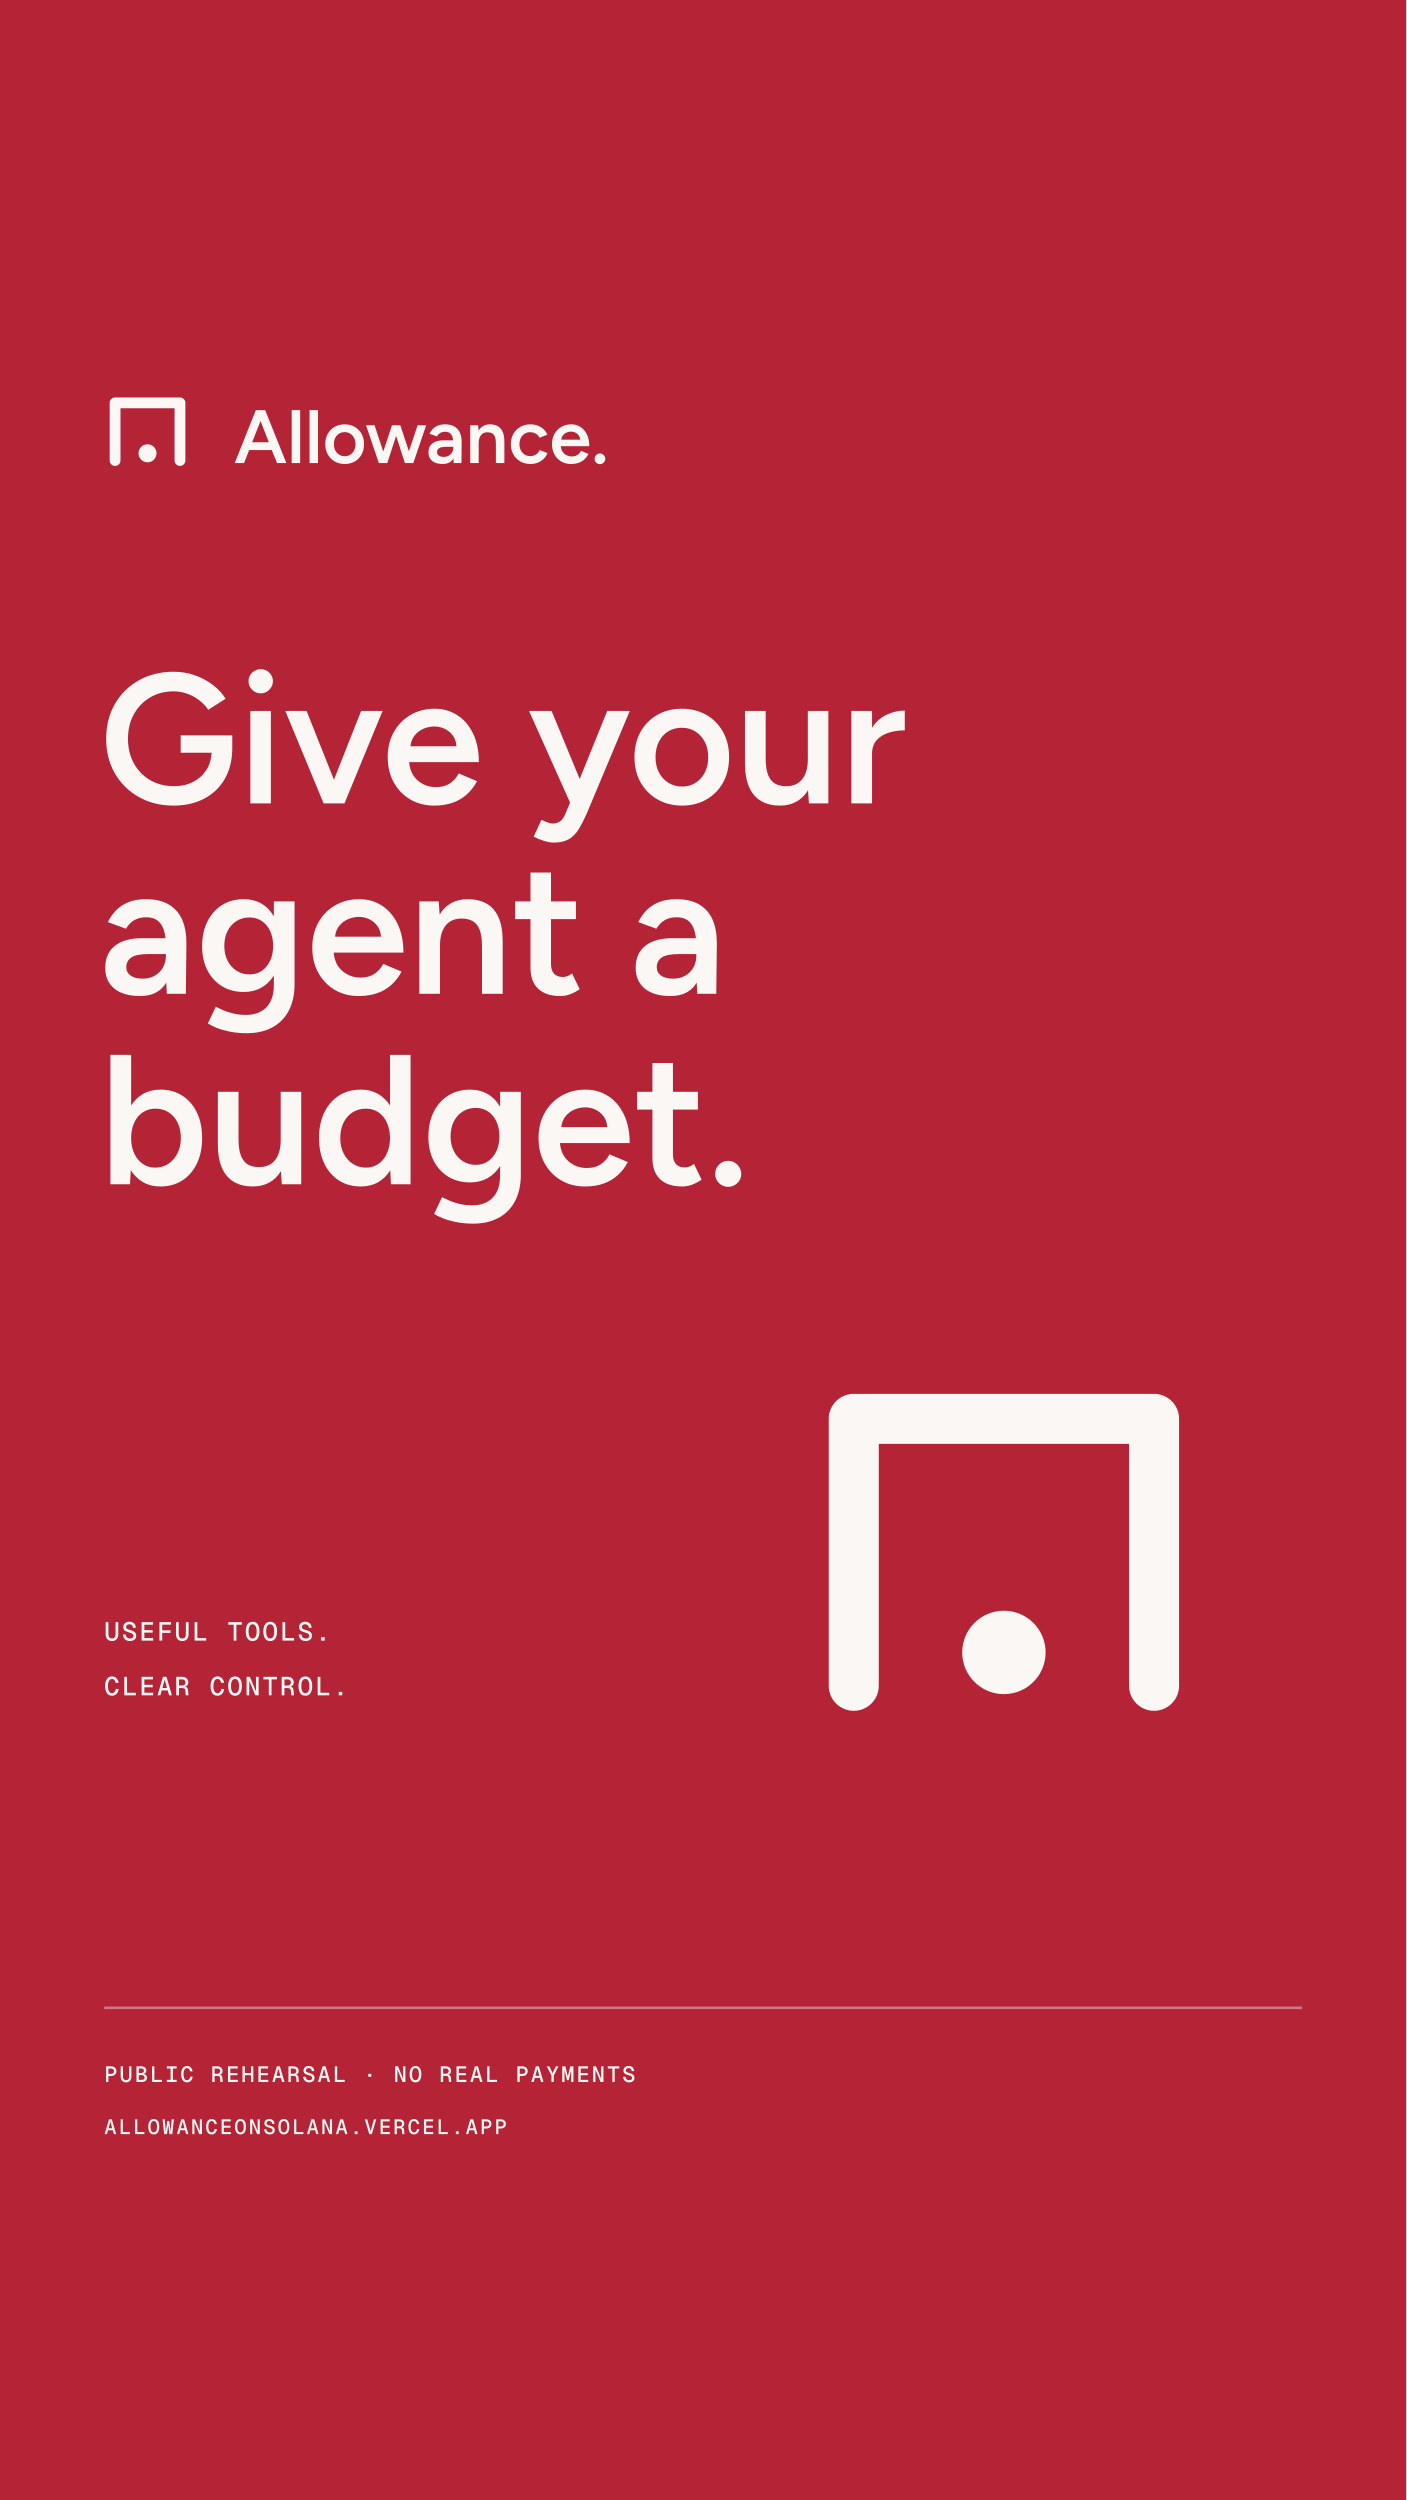
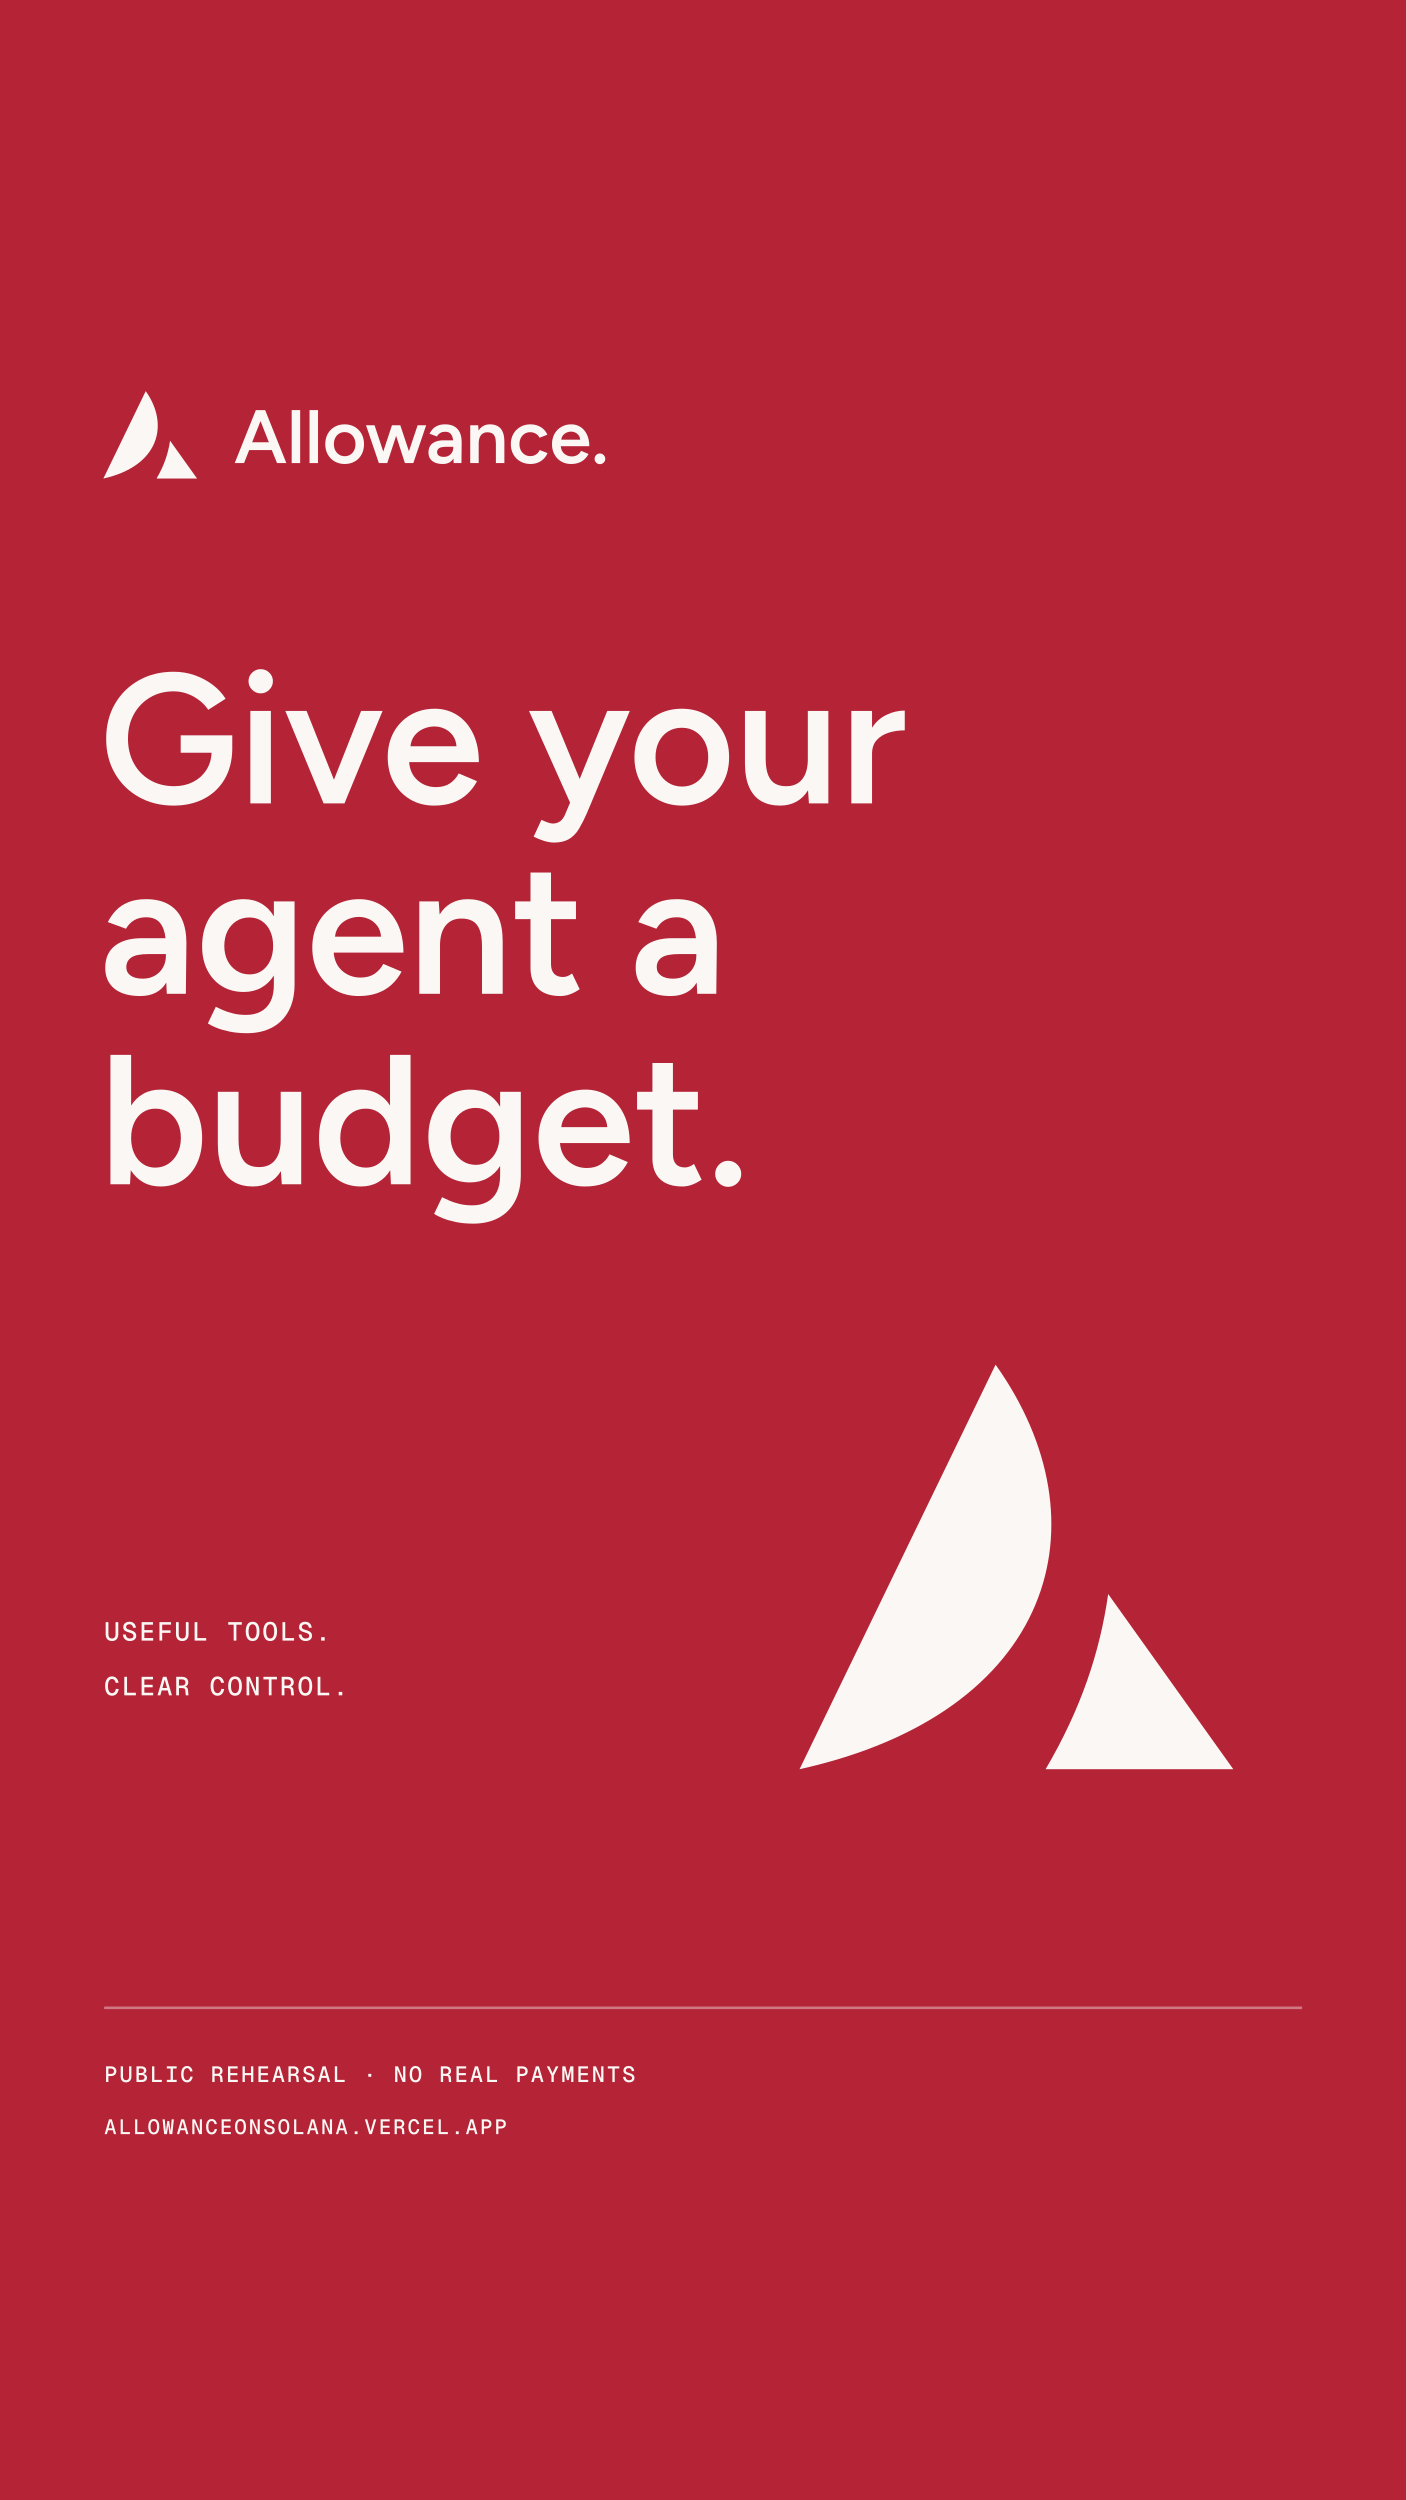
<svg xmlns="http://www.w3.org/2000/svg" width="1080" height="1920" viewBox="0 0 1080 1920" role="img">
  <rect width="1080" height="1920" fill="#B42336" />
  <g transform="translate(69 290) scale(0.3955078)">
-     <g opacity="1" transform="translate(0 0) scale(7)">
-       <path d="M7 23V7H25V23" fill="none" stroke="#FAF7F4" stroke-width="3" stroke-linecap="round" stroke-linejoin="round" />
-       <circle cx="16" cy="21" r="2.5" fill="#FAF7F4" />
+     <g opacity="1" fill="#FAF7F4" transform="translate(0 0) scale(0.875)">
+       <path d="M30 224 124 30C178 106 152 197 30 224Z" />
+       <path d="M148 224c17-29 26-56 30-84l60 84Z" />
    </g>
    <g fill="#FAF7F4" aria-label="Allowance." transform="translate(280 166) scale(0.147 -0.147)">
      <path transform="translate(0 0)" d="M9 0L288 700L411 700L691 0L568 0L499 172L200 172L132 0ZM239 275L460 275L350 555Z" />
      <path transform="translate(699.4094 0)" d="M62 0L62 700L174 700L174 0Z" />
      <path transform="translate(935.2089 0)" d="M62 0L62 700L174 700L174 0Z" />
      <path transform="translate(1171.008 0)" d="M292 -12Q217 -12 158.5 21.5Q100 55 67 114Q34 173 34 250Q34 327 66.5 386Q99 445 157 478.5Q215 512 290 512Q365 512 423 478.5Q481 445 513.5 386Q546 327 546 250Q546 173 514 114Q482 55 424 21.5Q366 -12 292 -12ZM292 91Q333 91 365 111.5Q397 132 415 167.5Q433 203 433 250Q433 297 414.5 332.5Q396 368 364 388.5Q332 409 290 409Q248 409 216 389Q184 369 166 333Q148 297 148 250Q148 203 166.5 167.5Q185 132 217.5 111.5Q250 91 292 91Z" />
      <path transform="translate(1733.129 0)" d="M180 0L10 500L123 500L238 152L353 500L463 500L577 157L692 500L805 500L635 0L524 0L408 359L291 0Z" />
      <path transform="translate(2533.998 0)" d="M223 -12Q133 -12 83.5 28Q34 68 34 141Q34 219 86.5 260Q139 301 233 301L360 301Q354 356 329 385Q304 414 255 414Q219 414 192 399Q165 384 146 352L48 388Q64 421 90.5 449.5Q117 478 157.5 495Q198 512 255 512Q328 512 377 483.5Q426 455 449.5 402Q473 349 473 274L470 0L367 0L364 61Q344 26 308.5 7Q273 -12 223 -12ZM237 82Q274 82 302.5 98.5Q331 115 346.5 143Q362 171 362 205L362 215L269 215Q202 215 175 196.5Q148 178 148 144Q148 115 171.5 98.5Q195 82 237 82Z" />
      <path transform="translate(3057.932 0)" d="M62 0L62 500L167 500L172 429Q196 469 234.5 490.5Q273 512 323 512Q383 512 425.5 488Q468 464 490.5 413.5Q513 363 513 282L513 0L401 0L401 256Q401 316 387.5 348.5Q374 381 349.5 394Q325 407 292 407Q236 408 205 370Q174 332 174 261L174 0Z" />
      <path transform="translate(3622.252 0)" d="M296 -12Q219 -12 160 21.5Q101 55 67.5 114Q34 173 34 250Q34 327 67.5 386Q101 445 159.5 478.5Q218 512 294 512Q368 512 428 476.5Q488 441 517 375L413 335Q397 368 364 388Q331 408 289 408Q248 408 216 387.5Q184 367 166 331.5Q148 296 148 250Q148 204 166.5 168.5Q185 133 217.5 112.5Q250 92 291 92Q333 92 366 113.5Q399 135 415 172L519 132Q490 64 430.5 26Q371 -12 296 -12Z" />
      <path transform="translate(4165.981 0)" d="M285 -12Q212 -12 155.5 21.5Q99 55 66.5 114Q34 173 34 250Q34 327 67 386Q100 445 157.5 478.5Q215 512 289 512Q356 512 410 477.5Q464 443 495.5 378Q527 313 527 223L150 223Q155 160 196.5 124Q238 88 295 88Q341 88 371 108.5Q401 129 418 162L517 120Q496 80 463.5 50Q431 20 386.5 4Q342 -12 285 -12ZM157 309L406 309Q403 345 385 368.5Q367 392 341 404Q315 416 286 416Q258 416 229.5 404.5Q201 393 181 369Q161 345 157 309Z" />
      <path transform="translate(4716.865 0)" d="M116 -14Q87 -14 66.5 6.5Q46 27 46 56Q46 85 66.5 106Q87 127 116 127Q145 127 166 106Q187 85 187 56Q187 27 166 6.5Q145 -14 116 -14Z" />
    </g>
  </g>
  <g fill="#FAF7F4" aria-label="Give your" transform="translate(76 617) scale(0.142 -0.142)">
    <path transform="translate(0 0)" d="M404 -12Q298 -12 215.5 34.5Q133 81 86 162.5Q39 244 39 349Q39 456 86 537.5Q133 619 215.5 665.5Q298 712 404 712Q465 712 518.5 693Q572 674 615 641.5Q658 609 685 566L591 506Q572 535 542 558Q512 581 476.5 593.5Q441 606 404 606Q332 606 276.5 573Q221 540 189 482.5Q157 425 157 349Q157 275 188.5 217Q220 159 276.5 126Q333 93 407 93Q464 93 509 116Q554 139 580.5 180Q607 221 609 274L442 274L442 368L721 368L721 290Q719 197 678.5 129Q638 61 567 24.5Q496 -12 404 -12Z" />
    <path transform="translate(749.8003 0)" d="M69 0L69 500L180 500L180 0ZM125 595Q98 595 78.5 614.5Q59 634 59 661Q59 688 78.5 707Q98 726 125 726Q152 726 171.5 707Q191 688 191 661Q191 634 171.5 614.5Q152 595 125 595Z" />
    <path transform="translate(999.8998 0)" d="M215 0L8 500L123 500L271 128L418 500L534 500L328 0Z" />
    <path transform="translate(1527.719 0)" d="M285 -12Q212 -12 155.5 21.5Q99 55 66.5 114Q34 173 34 250Q34 327 67 386Q100 445 157.5 478.5Q215 512 289 512Q356 512 410 477.5Q464 443 495.5 378Q527 313 527 223L150 223Q155 160 196.5 124Q238 88 295 88Q341 88 371 108.5Q401 129 418 162L517 120Q496 80 463.5 50Q431 20 386.5 4Q342 -12 285 -12ZM157 309L406 309Q403 345 385 368.5Q367 392 341 404Q315 416 286 416Q258 416 229.5 404.5Q201 393 181 369Q161 345 157 309Z" />
    <path transform="translate(2320.003 0)" d="M141 -212Q117 -212 87.5 -203Q58 -194 31 -180L73 -89Q92 -98 108 -103.5Q124 -109 134 -109Q158 -109 174.5 -96.5Q191 -84 201 -60L228 4L6 500L128 500L280 132L429 500L551 500L319 -53Q298 -101 276.5 -137Q255 -173 223 -192.5Q191 -212 141 -212Z" />
    <path transform="translate(2862.152 0)" d="M292 -12Q217 -12 158.5 21.5Q100 55 67 114Q34 173 34 250Q34 327 66.5 386Q99 445 157 478.5Q215 512 290 512Q365 512 423 478.5Q481 445 513.5 386Q546 327 546 250Q546 173 514 114Q482 55 424 21.5Q366 -12 292 -12ZM292 91Q333 91 365 111.5Q397 132 415 167.5Q433 203 433 250Q433 297 414.5 332.5Q396 368 364 388.5Q332 409 290 409Q248 409 216 389Q184 369 166 333Q148 297 148 250Q148 203 166.5 167.5Q185 132 217.5 111.5Q250 91 292 91Z" />
    <path transform="translate(3442.872 0)" d="M241 -12Q182 -12 139.5 12Q97 36 74 87Q51 138 51 218L51 500L163 500L163 244Q163 185 177 152Q191 119 215.5 106Q240 93 272 93Q329 92 360 130Q391 168 391 239L391 500L502 500L502 0L397 0L392 71Q368 31 329.5 9.5Q291 -12 241 -12Z" />
    <path transform="translate(4007.192 0)" d="M62 0L62 500L174 500L174 409Q204 456 252 479Q300 502 351 502L351 395Q305 395 264.5 382.5Q224 370 199 342Q174 314 174 268L174 0Z" />
  </g>
  <g fill="#FAF7F4" aria-label="agent a" transform="translate(76 763.26) scale(0.142 -0.142)">
    <path transform="translate(0 0)" d="M223 -12Q133 -12 83.5 28Q34 68 34 141Q34 219 86.5 260Q139 301 233 301L360 301Q354 356 329 385Q304 414 255 414Q219 414 192 399Q165 384 146 352L48 388Q64 421 90.5 449.5Q117 478 157.5 495Q198 512 255 512Q328 512 377 483.5Q426 455 449.5 402Q473 349 473 274L470 0L367 0L364 61Q344 26 308.5 7Q273 -12 223 -12ZM237 82Q274 82 302.5 98.5Q331 115 346.5 143Q362 171 362 205L362 215L269 215Q202 215 175 196.5Q148 178 148 144Q148 115 171.5 98.5Q195 82 237 82Z" />
    <path transform="translate(523.9339 0)" d="M277 -213Q224 -213 181.5 -204Q139 -195 110 -183Q81 -171 65 -160L108 -70Q122 -77 145.5 -87.5Q169 -98 201 -106Q233 -114 273 -114Q316 -114 350 -96.5Q384 -79 403 -43Q422 -7 422 49L422 99Q396 57 354.5 33.5Q313 10 260 10Q192 10 141.5 41Q91 72 62.5 127.5Q34 183 34 256Q34 334 62.5 391Q91 448 141.5 480Q192 512 260 512Q313 512 354.5 488Q396 464 422 419L422 500L534 500L534 52Q534 -33 502 -92.5Q470 -152 412 -182.5Q354 -213 277 -213ZM291 105Q329 105 357.5 125Q386 145 402 179.5Q418 214 418 259Q418 305 402 339.5Q386 374 357 393.5Q328 413 290 413Q250 413 219.5 393.5Q189 374 171.5 339.5Q154 305 154 259Q154 214 171.5 179.5Q189 145 220 125Q251 105 291 105Z" />
    <path transform="translate(1119.694 0)" d="M285 -12Q212 -12 155.5 21.5Q99 55 66.5 114Q34 173 34 250Q34 327 67 386Q100 445 157.5 478.5Q215 512 289 512Q356 512 410 477.5Q464 443 495.5 378Q527 313 527 223L150 223Q155 160 196.5 124Q238 88 295 88Q341 88 371 108.5Q401 129 418 162L517 120Q496 80 463.5 50Q431 20 386.5 4Q342 -12 285 -12ZM157 309L406 309Q403 345 385 368.5Q367 392 341 404Q315 416 286 416Q258 416 229.5 404.5Q201 393 181 369Q161 345 157 309Z" />
    <path transform="translate(1670.577 0)" d="M62 0L62 500L167 500L172 429Q196 469 234.5 490.5Q273 512 323 512Q383 512 425.5 488Q468 464 490.5 413.5Q513 363 513 282L513 0L401 0L401 256Q401 316 387.5 348.5Q374 381 349.5 394Q325 407 292 407Q236 408 205 370Q174 332 174 261L174 0Z" />
    <path transform="translate(2234.897 0)" d="M261 -12Q182 -12 140.5 27.5Q99 67 99 141L99 404L16 404L16 500L99 500L99 656L210 656L210 500L345 500L345 404L210 404L210 162Q210 127 226.5 109Q243 91 275 91Q285 91 297 95Q309 99 324 110L365 25Q339 7 313 -2.5Q287 -12 261 -12Z" />
    <path transform="translate(2868.807 0)" d="M223 -12Q133 -12 83.5 28Q34 68 34 141Q34 219 86.5 260Q139 301 233 301L360 301Q354 356 329 385Q304 414 255 414Q219 414 192 399Q165 384 146 352L48 388Q64 421 90.5 449.5Q117 478 157.5 495Q198 512 255 512Q328 512 377 483.5Q426 455 449.5 402Q473 349 473 274L470 0L367 0L364 61Q344 26 308.5 7Q273 -12 223 -12ZM237 82Q274 82 302.5 98.5Q331 115 346.5 143Q362 171 362 205L362 215L269 215Q202 215 175 196.5Q148 178 148 144Q148 115 171.5 98.5Q195 82 237 82Z" />
  </g>
  <g fill="#FAF7F4" aria-label="budget." transform="translate(76 909.52) scale(0.142 -0.142)">
    <path transform="translate(0 0)" d="M332 -12Q279 -12 239 11Q199 34 172 76L168 0L62 0L62 700L174 700L174 426Q200 467 240 489.5Q280 512 332 512Q400 512 450.5 479.5Q501 447 529.5 388.5Q558 330 558 250Q558 171 529.5 112Q501 53 450.5 20.5Q400 -12 332 -12ZM304 90Q344 90 375 110.5Q406 131 424.5 167Q443 203 443 250Q443 297 425.5 333Q408 369 377 389Q346 409 305 409Q267 409 237 389Q207 369 190.5 333Q174 297 174 250Q174 203 190.5 167Q207 131 236.5 110.5Q266 90 304 90Z" />
    <path transform="translate(591.8898 0)" d="M241 -12Q182 -12 139.5 12Q97 36 74 87Q51 138 51 218L51 500L163 500L163 244Q163 185 177 152Q191 119 215.5 106Q240 93 272 93Q329 92 360 130Q391 168 391 239L391 500L502 500L502 0L397 0L392 71Q368 31 329.5 9.5Q291 -12 241 -12Z" />
    <path transform="translate(1156.21 0)" d="M260 -12Q192 -12 141.5 20.5Q91 53 62.5 112Q34 171 34 250Q34 330 62.5 388.5Q91 447 141.5 479.5Q192 512 260 512Q312 512 352 489.5Q392 467 418 426L418 700L529 700L529 0L423 0L419 76Q394 34 353.5 11Q313 -12 260 -12ZM288 90Q325 90 354 109.5Q383 129 399.5 163.5Q416 198 418 243L418 257Q416 302 399.5 336.5Q383 371 354 390Q325 409 287 409Q247 409 215.5 389Q184 369 166.5 333Q149 297 149 250Q149 203 167 167Q185 131 216.5 110.5Q248 90 288 90Z" />
    <path transform="translate(1747.669 0)" d="M277 -213Q224 -213 181.5 -204Q139 -195 110 -183Q81 -171 65 -160L108 -70Q122 -77 145.5 -87.5Q169 -98 201 -106Q233 -114 273 -114Q316 -114 350 -96.5Q384 -79 403 -43Q422 -7 422 49L422 99Q396 57 354.5 33.5Q313 10 260 10Q192 10 141.5 41Q91 72 62.5 127.5Q34 183 34 256Q34 334 62.5 391Q91 448 141.5 480Q192 512 260 512Q313 512 354.5 488Q396 464 422 419L422 500L534 500L534 52Q534 -33 502 -92.5Q470 -152 412 -182.5Q354 -213 277 -213ZM291 105Q329 105 357.5 125Q386 145 402 179.5Q418 214 418 259Q418 305 402 339.5Q386 374 357 393.5Q328 413 290 413Q250 413 219.5 393.5Q189 374 171.5 339.5Q154 305 154 259Q154 214 171.5 179.5Q189 145 220 125Q251 105 291 105Z" />
    <path transform="translate(2343.429 0)" d="M285 -12Q212 -12 155.5 21.5Q99 55 66.5 114Q34 173 34 250Q34 327 67 386Q100 445 157.5 478.5Q215 512 289 512Q356 512 410 477.5Q464 443 495.5 378Q527 313 527 223L150 223Q155 160 196.5 124Q238 88 295 88Q341 88 371 108.5Q401 129 418 162L517 120Q496 80 463.5 50Q431 20 386.5 4Q342 -12 285 -12ZM157 309L406 309Q403 345 385 368.5Q367 392 341 404Q315 416 286 416Q258 416 229.5 404.5Q201 393 181 369Q161 345 157 309Z" />
    <path transform="translate(2894.313 0)" d="M261 -12Q182 -12 140.5 27.5Q99 67 99 141L99 404L16 404L16 500L99 500L99 656L210 656L210 500L345 500L345 404L210 404L210 162Q210 127 226.5 109Q243 91 275 91Q285 91 297 95Q309 99 324 110L365 25Q339 7 313 -2.5Q287 -12 261 -12Z" />
    <path transform="translate(3286.822 0)" d="M116 -14Q87 -14 66.5 6.5Q46 27 46 56Q46 85 66.5 106Q87 127 116 127Q145 127 166 106Q187 85 187 56Q187 27 166 6.5Q145 -14 116 -14Z" />
  </g>
-   <g opacity="1" transform="translate(566 1000) scale(12.8125)">
-     <path d="M7 23V7H25V23" fill="none" stroke="#FAF7F4" stroke-width="3" stroke-linecap="round" stroke-linejoin="round" />
-     <circle cx="16" cy="21" r="2.5" fill="#FAF7F4" />
+   <g opacity="1" fill="#FAF7F4" transform="translate(566 1000) scale(1.601562)">
+     <path d="M30 224 124 30C178 106 152 197 30 224Z" />
+     <path d="M148 224c17-29 26-56 30-84l60 84Z" />
  </g>
  <g fill="#FAF7F4" aria-label="USEFUL TOOLS." transform="translate(80 1260) scale(0.02 -0.02)">
    <path transform="translate(0 0)" d="M300 -16Q186 -16 122 54Q58 124 58 247L58 710L163 710L163 243Q163 165 198 123.5Q233 82 300 82Q367 82 402 123.5Q437 165 437 243L437 710L542 710L542 247Q542 124 478 54Q414 -16 300 -16Z" />
    <path transform="translate(675 0)" d="M309 -16Q232 -16 174.5 15Q117 46 83 101.5Q49 157 43 231L151 238Q158 187 179 152Q200 117 234 99.5Q268 82 313 82Q357 82 387 93.5Q417 105 433 127Q449 149 449 181Q449 213 434 236Q419 259 380 278.5Q341 298 266 319Q193 339 147 364.5Q101 390 80 427.5Q59 465 59 520Q59 581 87.5 627.5Q116 674 169.5 700Q223 726 298 726Q372 726 424.5 697Q477 668 507.5 616.5Q538 565 545 496L437 490Q432 531 414.5 562Q397 593 367 610.5Q337 628 295 628Q236 628 201.5 600Q167 572 167 525Q167 495 181 474.5Q195 454 230 438.5Q265 423 328 405Q413 382 463 351.5Q513 321 535 280Q557 239 557 181Q557 123 526 78Q495 33 439.5 8.5Q384 -16 309 -16Z" />
    <path transform="translate(1350 0)" d="M88 0L88 710L524 710L524 611L193 611L193 404L512 404L512 308L193 308L193 99L532 99L532 0Z" />
    <path transform="translate(2025 0)" d="M98 0L98 710L542 710L542 613L157 613L203 659L203 395L524 395L524 299L203 299L203 0Z" />
    <path transform="translate(2700 0)" d="M300 -16Q186 -16 122 54Q58 124 58 247L58 710L163 710L163 243Q163 165 198 123.5Q233 82 300 82Q367 82 402 123.5Q437 165 437 243L437 710L542 710L542 247Q542 124 478 54Q414 -16 300 -16Z" />
    <path transform="translate(3375 0)" d="M98 0L98 710L203 710L203 40L139 99L542 99L542 0Z" />
    <path transform="translate(4725 0)" d="M248 0L248 611L40 611L40 710L560 710L560 611L352 611L352 0Z" />
    <path transform="translate(5400 0)" d="M300 -16Q215 -16 156.5 27Q98 70 67 153Q36 236 36 354Q36 474 67 557Q98 640 156.5 683Q215 726 300 726Q385 726 444 683Q503 640 533.5 557Q564 474 564 354Q564 236 533.5 153Q503 70 444 27Q385 -16 300 -16ZM300 82Q350 82 384.5 112Q419 142 437 203Q455 264 455 354Q455 444 437 505.5Q419 567 384.5 597.5Q350 628 300 628Q250 628 215.5 597.5Q181 567 163 505.5Q145 444 145 354Q145 264 163 203Q181 142 215.5 112Q250 82 300 82Z" />
    <path transform="translate(6075 0)" d="M300 -16Q215 -16 156.5 27Q98 70 67 153Q36 236 36 354Q36 474 67 557Q98 640 156.5 683Q215 726 300 726Q385 726 444 683Q503 640 533.5 557Q564 474 564 354Q564 236 533.5 153Q503 70 444 27Q385 -16 300 -16ZM300 82Q350 82 384.5 112Q419 142 437 203Q455 264 455 354Q455 444 437 505.5Q419 567 384.5 597.5Q350 628 300 628Q250 628 215.5 597.5Q181 567 163 505.5Q145 444 145 354Q145 264 163 203Q181 142 215.5 112Q250 82 300 82Z" />
    <path transform="translate(6750 0)" d="M98 0L98 710L203 710L203 40L139 99L542 99L542 0Z" />
    <path transform="translate(7425 0)" d="M309 -16Q232 -16 174.5 15Q117 46 83 101.5Q49 157 43 231L151 238Q158 187 179 152Q200 117 234 99.5Q268 82 313 82Q357 82 387 93.5Q417 105 433 127Q449 149 449 181Q449 213 434 236Q419 259 380 278.5Q341 298 266 319Q193 339 147 364.5Q101 390 80 427.5Q59 465 59 520Q59 581 87.5 627.5Q116 674 169.5 700Q223 726 298 726Q372 726 424.5 697Q477 668 507.5 616.5Q538 565 545 496L437 490Q432 531 414.5 562Q397 593 367 610.5Q337 628 295 628Q236 628 201.5 600Q167 572 167 525Q167 495 181 474.5Q195 454 230 438.5Q265 423 328 405Q413 382 463 351.5Q513 321 535 280Q557 239 557 181Q557 123 526 78Q495 33 439.5 8.5Q384 -16 309 -16Z" />
    <path transform="translate(8100 0)" d="M232 0L232 132L368 132L368 0Z" />
  </g>
  <g fill="#FAF7F4" aria-label="CLEAR CONTROL." transform="translate(80 1302) scale(0.02 -0.02)">
    <path transform="translate(0 0)" d="M303 -16Q217 -16 157.5 29Q98 74 67 157Q36 240 36 354Q36 469 67 552Q98 635 157.5 680.5Q217 726 303 726Q400 726 466.5 662Q533 598 554 483L444 477Q429 551 391.5 589.5Q354 628 303 628Q251 628 216 596Q181 564 163 503Q145 442 145 354Q145 267 163 206.5Q181 146 216 114Q251 82 303 82Q358 82 397 124Q436 166 449 247L558 242Q540 120 473 52Q406 -16 303 -16Z" />
    <path transform="translate(675 0)" d="M98 0L98 710L203 710L203 40L139 99L542 99L542 0Z" />
    <path transform="translate(1350 0)" d="M88 0L88 710L524 710L524 611L193 611L193 404L512 404L512 308L193 308L193 99L532 99L532 0Z" />
    <path transform="translate(2025 0)" d="M24 0L232 710L368 710L576 0L467 0L300 601L133 0ZM140 185L172 282L428 282L460 185Z" />
    <path transform="translate(2700 0)" d="M67 0L67 710L288 710Q401 710 465.5 653Q530 596 530 498Q530 447 507.5 408Q485 369 448.5 347Q412 325 371 322L367 334Q441 331 477.5 300.5Q514 270 520 202L538 0L433 0L417 182Q414 217 402 238Q390 259 365 268Q340 277 296 277L172 277L172 0ZM172 375L286 375Q352 375 387 406Q422 437 422 493Q422 550 387 580.5Q352 611 286 611L172 611Z" />
    <path transform="translate(4050 0)" d="M303 -16Q217 -16 157.5 29Q98 74 67 157Q36 240 36 354Q36 469 67 552Q98 635 157.5 680.5Q217 726 303 726Q400 726 466.5 662Q533 598 554 483L444 477Q429 551 391.5 589.5Q354 628 303 628Q251 628 216 596Q181 564 163 503Q145 442 145 354Q145 267 163 206.5Q181 146 216 114Q251 82 303 82Q358 82 397 124Q436 166 449 247L558 242Q540 120 473 52Q406 -16 303 -16Z" />
    <path transform="translate(4725 0)" d="M300 -16Q215 -16 156.5 27Q98 70 67 153Q36 236 36 354Q36 474 67 557Q98 640 156.5 683Q215 726 300 726Q385 726 444 683Q503 640 533.5 557Q564 474 564 354Q564 236 533.5 153Q503 70 444 27Q385 -16 300 -16ZM300 82Q350 82 384.5 112Q419 142 437 203Q455 264 455 354Q455 444 437 505.5Q419 567 384.5 597.5Q350 628 300 628Q250 628 215.5 597.5Q181 567 163 505.5Q145 444 145 354Q145 264 163 203Q181 142 215.5 112Q250 82 300 82Z" />
    <path transform="translate(5400 0)" d="M68 0L68 710L196 710L447 107L429 103L429 710L532 710L532 0L404 0L153 603L171 608L171 0Z" />
    <path transform="translate(6075 0)" d="M248 0L248 611L40 611L40 710L560 710L560 611L352 611L352 0Z" />
    <path transform="translate(6750 0)" d="M67 0L67 710L288 710Q401 710 465.5 653Q530 596 530 498Q530 447 507.5 408Q485 369 448.5 347Q412 325 371 322L367 334Q441 331 477.5 300.5Q514 270 520 202L538 0L433 0L417 182Q414 217 402 238Q390 259 365 268Q340 277 296 277L172 277L172 0ZM172 375L286 375Q352 375 387 406Q422 437 422 493Q422 550 387 580.5Q352 611 286 611L172 611Z" />
    <path transform="translate(7425 0)" d="M300 -16Q215 -16 156.5 27Q98 70 67 153Q36 236 36 354Q36 474 67 557Q98 640 156.5 683Q215 726 300 726Q385 726 444 683Q503 640 533.5 557Q564 474 564 354Q564 236 533.5 153Q503 70 444 27Q385 -16 300 -16ZM300 82Q350 82 384.5 112Q419 142 437 203Q455 264 455 354Q455 444 437 505.5Q419 567 384.5 597.5Q350 628 300 628Q250 628 215.5 597.5Q181 567 163 505.5Q145 444 145 354Q145 264 163 203Q181 142 215.5 112Q250 82 300 82Z" />
    <path transform="translate(8100 0)" d="M98 0L98 710L203 710L203 40L139 99L542 99L542 0Z" />
    <path transform="translate(8775 0)" d="M232 0L232 132L368 132L368 0Z" />
  </g>
  <path d="M80 1542L1000 1542" stroke="#FAF7F4" stroke-width="2" opacity="0.4" />
  <g fill="#FAF7F4" aria-label="PUBLIC REHEARSAL · NO REAL PAYMENTS" transform="translate(80 1599) scale(0.017 -0.017)">
    <path transform="translate(0 0)" d="M86 0L86 710L306 710Q380 710 435.5 683Q491 656 521.5 606.5Q552 557 552 489Q552 421 521.5 371.5Q491 322 435.5 295.5Q380 269 306 269L191 269L191 0ZM191 368L295 368Q371 368 407 399Q443 430 443 489Q443 549 407 580Q371 611 295 611L191 611Z" />
    <path transform="translate(688.2353 0)" d="M300 -16Q186 -16 122 54Q58 124 58 247L58 710L163 710L163 243Q163 165 198 123.5Q233 82 300 82Q367 82 402 123.5Q437 165 437 243L437 710L542 710L542 247Q542 124 478 54Q414 -16 300 -16Z" />
    <path transform="translate(1376.471 0)" d="M83 0L83 710L289 710Q406 710 467 659Q528 608 528 517Q528 473 508 438.5Q488 404 449.5 383.5Q411 363 358 362L358 368Q423 368 467.5 346.5Q512 325 535 286.5Q558 248 558 197Q558 103 493.5 51.5Q429 0 313 0ZM188 98L314 98Q383 98 416 125.5Q449 153 449 202Q449 254 414.5 283Q380 312 314 312L188 312ZM188 409L291 409Q357 409 388 435.5Q419 462 419 510Q419 559 388 585.5Q357 612 291 612L188 612Z" />
    <path transform="translate(2064.706 0)" d="M98 0L98 710L203 710L203 40L139 99L542 99L542 0Z" />
    <path transform="translate(2752.941 0)" d="M78 0L78 99L248 99L248 611L78 611L78 710L522 710L522 611L352 611L352 99L522 99L522 0Z" />
    <path transform="translate(3441.176 0)" d="M303 -16Q217 -16 157.5 29Q98 74 67 157Q36 240 36 354Q36 469 67 552Q98 635 157.5 680.5Q217 726 303 726Q400 726 466.5 662Q533 598 554 483L444 477Q429 551 391.5 589.5Q354 628 303 628Q251 628 216 596Q181 564 163 503Q145 442 145 354Q145 267 163 206.5Q181 146 216 114Q251 82 303 82Q358 82 397 124Q436 166 449 247L558 242Q540 120 473 52Q406 -16 303 -16Z" />
    <path transform="translate(4817.647 0)" d="M67 0L67 710L288 710Q401 710 465.5 653Q530 596 530 498Q530 447 507.5 408Q485 369 448.5 347Q412 325 371 322L367 334Q441 331 477.5 300.5Q514 270 520 202L538 0L433 0L417 182Q414 217 402 238Q390 259 365 268Q340 277 296 277L172 277L172 0ZM172 375L286 375Q352 375 387 406Q422 437 422 493Q422 550 387 580.5Q352 611 286 611L172 611Z" />
    <path transform="translate(5505.882 0)" d="M88 0L88 710L524 710L524 611L193 611L193 404L512 404L512 308L193 308L193 99L532 99L532 0Z" />
    <path transform="translate(6194.118 0)" d="M56 0L56 710L161 710L161 368L114 406L486 406L439 368L439 710L544 710L544 0L439 0L439 346L486 308L114 308L161 346L161 0Z" />
    <path transform="translate(6882.353 0)" d="M88 0L88 710L524 710L524 611L193 611L193 404L512 404L512 308L193 308L193 99L532 99L532 0Z" />
    <path transform="translate(7570.588 0)" d="M24 0L232 710L368 710L576 0L467 0L300 601L133 0ZM140 185L172 282L428 282L460 185Z" />
    <path transform="translate(8258.824 0)" d="M67 0L67 710L288 710Q401 710 465.5 653Q530 596 530 498Q530 447 507.5 408Q485 369 448.5 347Q412 325 371 322L367 334Q441 331 477.5 300.5Q514 270 520 202L538 0L433 0L417 182Q414 217 402 238Q390 259 365 268Q340 277 296 277L172 277L172 0ZM172 375L286 375Q352 375 387 406Q422 437 422 493Q422 550 387 580.5Q352 611 286 611L172 611Z" />
    <path transform="translate(8947.059 0)" d="M309 -16Q232 -16 174.5 15Q117 46 83 101.5Q49 157 43 231L151 238Q158 187 179 152Q200 117 234 99.5Q268 82 313 82Q357 82 387 93.5Q417 105 433 127Q449 149 449 181Q449 213 434 236Q419 259 380 278.5Q341 298 266 319Q193 339 147 364.5Q101 390 80 427.5Q59 465 59 520Q59 581 87.5 627.5Q116 674 169.5 700Q223 726 298 726Q372 726 424.5 697Q477 668 507.5 616.5Q538 565 545 496L437 490Q432 531 414.5 562Q397 593 367 610.5Q337 628 295 628Q236 628 201.5 600Q167 572 167 525Q167 495 181 474.5Q195 454 230 438.5Q265 423 328 405Q413 382 463 351.5Q513 321 535 280Q557 239 557 181Q557 123 526 78Q495 33 439.5 8.5Q384 -16 309 -16Z" />
    <path transform="translate(9635.294 0)" d="M24 0L232 710L368 710L576 0L467 0L300 601L133 0ZM140 185L172 282L428 282L460 185Z" />
    <path transform="translate(10323.529 0)" d="M98 0L98 710L203 710L203 40L139 99L542 99L542 0Z" />
    <path transform="translate(11700 0)" d="M232 238L232 370L368 370L368 238Z" />
    <path transform="translate(13076.471 0)" d="M68 0L68 710L196 710L447 107L429 103L429 710L532 710L532 0L404 0L153 603L171 608L171 0Z" />
    <path transform="translate(13764.706 0)" d="M300 -16Q215 -16 156.5 27Q98 70 67 153Q36 236 36 354Q36 474 67 557Q98 640 156.5 683Q215 726 300 726Q385 726 444 683Q503 640 533.5 557Q564 474 564 354Q564 236 533.5 153Q503 70 444 27Q385 -16 300 -16ZM300 82Q350 82 384.5 112Q419 142 437 203Q455 264 455 354Q455 444 437 505.5Q419 567 384.5 597.5Q350 628 300 628Q250 628 215.5 597.5Q181 567 163 505.5Q145 444 145 354Q145 264 163 203Q181 142 215.5 112Q250 82 300 82Z" />
    <path transform="translate(15141.176 0)" d="M67 0L67 710L288 710Q401 710 465.5 653Q530 596 530 498Q530 447 507.5 408Q485 369 448.5 347Q412 325 371 322L367 334Q441 331 477.5 300.5Q514 270 520 202L538 0L433 0L417 182Q414 217 402 238Q390 259 365 268Q340 277 296 277L172 277L172 0ZM172 375L286 375Q352 375 387 406Q422 437 422 493Q422 550 387 580.5Q352 611 286 611L172 611Z" />
    <path transform="translate(15829.412 0)" d="M88 0L88 710L524 710L524 611L193 611L193 404L512 404L512 308L193 308L193 99L532 99L532 0Z" />
    <path transform="translate(16517.647 0)" d="M24 0L232 710L368 710L576 0L467 0L300 601L133 0ZM140 185L172 282L428 282L460 185Z" />
    <path transform="translate(17205.882 0)" d="M98 0L98 710L203 710L203 40L139 99L542 99L542 0Z" />
    <path transform="translate(18582.353 0)" d="M86 0L86 710L306 710Q380 710 435.5 683Q491 656 521.5 606.5Q552 557 552 489Q552 421 521.5 371.5Q491 322 435.5 295.5Q380 269 306 269L191 269L191 0ZM191 368L295 368Q371 368 407 399Q443 430 443 489Q443 549 407 580Q371 611 295 611L191 611Z" />
    <path transform="translate(19270.588 0)" d="M24 0L232 710L368 710L576 0L467 0L300 601L133 0ZM140 185L172 282L428 282L460 185Z" />
    <path transform="translate(19958.824 0)" d="M248 0L248 292L37 710L153 710L300 400L447 710L563 710L353 292L353 0Z" />
    <path transform="translate(20647.059 0)" d="M260 86L138 594L149 595L149 0L48 0L48 710L188 710L320 171L280 171L412 710L552 710L552 0L451 0L451 595L462 594L340 86Z" />
    <path transform="translate(21335.294 0)" d="M88 0L88 710L524 710L524 611L193 611L193 404L512 404L512 308L193 308L193 99L532 99L532 0Z" />
    <path transform="translate(22023.529 0)" d="M68 0L68 710L196 710L447 107L429 103L429 710L532 710L532 0L404 0L153 603L171 608L171 0Z" />
    <path transform="translate(22711.765 0)" d="M248 0L248 611L40 611L40 710L560 710L560 611L352 611L352 0Z" />
    <path transform="translate(23400 0)" d="M309 -16Q232 -16 174.5 15Q117 46 83 101.5Q49 157 43 231L151 238Q158 187 179 152Q200 117 234 99.5Q268 82 313 82Q357 82 387 93.5Q417 105 433 127Q449 149 449 181Q449 213 434 236Q419 259 380 278.5Q341 298 266 319Q193 339 147 364.5Q101 390 80 427.5Q59 465 59 520Q59 581 87.5 627.5Q116 674 169.5 700Q223 726 298 726Q372 726 424.5 697Q477 668 507.5 616.5Q538 565 545 496L437 490Q432 531 414.5 562Q397 593 367 610.5Q337 628 295 628Q236 628 201.5 600Q167 572 167 525Q167 495 181 474.5Q195 454 230 438.5Q265 423 328 405Q413 382 463 351.5Q513 321 535 280Q557 239 557 181Q557 123 526 78Q495 33 439.5 8.5Q384 -16 309 -16Z" />
  </g>
  <g fill="#FAF7F4" aria-label="ALLOWANCEONSOLANA.VERCEL.APP" transform="translate(80 1639) scale(0.016 -0.016)">
    <path transform="translate(0 0)" d="M24 0L232 710L368 710L576 0L467 0L300 601L133 0ZM140 185L172 282L428 282L460 185Z" />
    <path transform="translate(693.75 0)" d="M98 0L98 710L203 710L203 40L139 99L542 99L542 0Z" />
    <path transform="translate(1387.5 0)" d="M98 0L98 710L203 710L203 40L139 99L542 99L542 0Z" />
    <path transform="translate(2081.25 0)" d="M300 -16Q215 -16 156.5 27Q98 70 67 153Q36 236 36 354Q36 474 67 557Q98 640 156.5 683Q215 726 300 726Q385 726 444 683Q503 640 533.5 557Q564 474 564 354Q564 236 533.5 153Q503 70 444 27Q385 -16 300 -16ZM300 82Q350 82 384.5 112Q419 142 437 203Q455 264 455 354Q455 444 437 505.5Q419 567 384.5 597.5Q350 628 300 628Q250 628 215.5 597.5Q181 567 163 505.5Q145 444 145 354Q145 264 163 203Q181 142 215.5 112Q250 82 300 82Z" />
    <path transform="translate(2775 0)" d="M104 0L28 710L133 710L192 86L180 86L254 630L346 630L420 86L408 86L467 710L572 710L496 0L359 0L288 520L312 520L241 0Z" />
    <path transform="translate(3468.75 0)" d="M24 0L232 710L368 710L576 0L467 0L300 601L133 0ZM140 185L172 282L428 282L460 185Z" />
    <path transform="translate(4162.5 0)" d="M68 0L68 710L196 710L447 107L429 103L429 710L532 710L532 0L404 0L153 603L171 608L171 0Z" />
    <path transform="translate(4856.25 0)" d="M303 -16Q217 -16 157.5 29Q98 74 67 157Q36 240 36 354Q36 469 67 552Q98 635 157.5 680.5Q217 726 303 726Q400 726 466.5 662Q533 598 554 483L444 477Q429 551 391.5 589.5Q354 628 303 628Q251 628 216 596Q181 564 163 503Q145 442 145 354Q145 267 163 206.5Q181 146 216 114Q251 82 303 82Q358 82 397 124Q436 166 449 247L558 242Q540 120 473 52Q406 -16 303 -16Z" />
    <path transform="translate(5550 0)" d="M88 0L88 710L524 710L524 611L193 611L193 404L512 404L512 308L193 308L193 99L532 99L532 0Z" />
    <path transform="translate(6243.75 0)" d="M300 -16Q215 -16 156.5 27Q98 70 67 153Q36 236 36 354Q36 474 67 557Q98 640 156.5 683Q215 726 300 726Q385 726 444 683Q503 640 533.5 557Q564 474 564 354Q564 236 533.5 153Q503 70 444 27Q385 -16 300 -16ZM300 82Q350 82 384.5 112Q419 142 437 203Q455 264 455 354Q455 444 437 505.5Q419 567 384.5 597.5Q350 628 300 628Q250 628 215.5 597.5Q181 567 163 505.5Q145 444 145 354Q145 264 163 203Q181 142 215.5 112Q250 82 300 82Z" />
    <path transform="translate(6937.5 0)" d="M68 0L68 710L196 710L447 107L429 103L429 710L532 710L532 0L404 0L153 603L171 608L171 0Z" />
    <path transform="translate(7631.25 0)" d="M309 -16Q232 -16 174.5 15Q117 46 83 101.5Q49 157 43 231L151 238Q158 187 179 152Q200 117 234 99.5Q268 82 313 82Q357 82 387 93.5Q417 105 433 127Q449 149 449 181Q449 213 434 236Q419 259 380 278.5Q341 298 266 319Q193 339 147 364.5Q101 390 80 427.5Q59 465 59 520Q59 581 87.5 627.5Q116 674 169.5 700Q223 726 298 726Q372 726 424.5 697Q477 668 507.5 616.5Q538 565 545 496L437 490Q432 531 414.5 562Q397 593 367 610.5Q337 628 295 628Q236 628 201.5 600Q167 572 167 525Q167 495 181 474.5Q195 454 230 438.5Q265 423 328 405Q413 382 463 351.5Q513 321 535 280Q557 239 557 181Q557 123 526 78Q495 33 439.5 8.5Q384 -16 309 -16Z" />
    <path transform="translate(8325 0)" d="M300 -16Q215 -16 156.5 27Q98 70 67 153Q36 236 36 354Q36 474 67 557Q98 640 156.5 683Q215 726 300 726Q385 726 444 683Q503 640 533.5 557Q564 474 564 354Q564 236 533.5 153Q503 70 444 27Q385 -16 300 -16ZM300 82Q350 82 384.5 112Q419 142 437 203Q455 264 455 354Q455 444 437 505.5Q419 567 384.5 597.5Q350 628 300 628Q250 628 215.5 597.5Q181 567 163 505.5Q145 444 145 354Q145 264 163 203Q181 142 215.5 112Q250 82 300 82Z" />
    <path transform="translate(9018.75 0)" d="M98 0L98 710L203 710L203 40L139 99L542 99L542 0Z" />
    <path transform="translate(9712.5 0)" d="M24 0L232 710L368 710L576 0L467 0L300 601L133 0ZM140 185L172 282L428 282L460 185Z" />
    <path transform="translate(10406.25 0)" d="M68 0L68 710L196 710L447 107L429 103L429 710L532 710L532 0L404 0L153 603L171 608L171 0Z" />
    <path transform="translate(11100 0)" d="M24 0L232 710L368 710L576 0L467 0L300 601L133 0ZM140 185L172 282L428 282L460 185Z" />
    <path transform="translate(11793.75 0)" d="M232 0L232 132L368 132L368 0Z" />
    <path transform="translate(12487.5 0)" d="M238 0L27 710L138 710L316 85L284 85L462 710L573 710L362 0Z" />
    <path transform="translate(13181.25 0)" d="M88 0L88 710L524 710L524 611L193 611L193 404L512 404L512 308L193 308L193 99L532 99L532 0Z" />
    <path transform="translate(13875 0)" d="M67 0L67 710L288 710Q401 710 465.5 653Q530 596 530 498Q530 447 507.5 408Q485 369 448.5 347Q412 325 371 322L367 334Q441 331 477.5 300.5Q514 270 520 202L538 0L433 0L417 182Q414 217 402 238Q390 259 365 268Q340 277 296 277L172 277L172 0ZM172 375L286 375Q352 375 387 406Q422 437 422 493Q422 550 387 580.5Q352 611 286 611L172 611Z" />
    <path transform="translate(14568.75 0)" d="M303 -16Q217 -16 157.5 29Q98 74 67 157Q36 240 36 354Q36 469 67 552Q98 635 157.5 680.5Q217 726 303 726Q400 726 466.5 662Q533 598 554 483L444 477Q429 551 391.5 589.5Q354 628 303 628Q251 628 216 596Q181 564 163 503Q145 442 145 354Q145 267 163 206.5Q181 146 216 114Q251 82 303 82Q358 82 397 124Q436 166 449 247L558 242Q540 120 473 52Q406 -16 303 -16Z" />
    <path transform="translate(15262.5 0)" d="M88 0L88 710L524 710L524 611L193 611L193 404L512 404L512 308L193 308L193 99L532 99L532 0Z" />
    <path transform="translate(15956.25 0)" d="M98 0L98 710L203 710L203 40L139 99L542 99L542 0Z" />
    <path transform="translate(16650 0)" d="M232 0L232 132L368 132L368 0Z" />
    <path transform="translate(17343.75 0)" d="M24 0L232 710L368 710L576 0L467 0L300 601L133 0ZM140 185L172 282L428 282L460 185Z" />
    <path transform="translate(18037.5 0)" d="M86 0L86 710L306 710Q380 710 435.5 683Q491 656 521.5 606.5Q552 557 552 489Q552 421 521.5 371.5Q491 322 435.5 295.5Q380 269 306 269L191 269L191 0ZM191 368L295 368Q371 368 407 399Q443 430 443 489Q443 549 407 580Q371 611 295 611L191 611Z" />
    <path transform="translate(18731.25 0)" d="M86 0L86 710L306 710Q380 710 435.5 683Q491 656 521.5 606.5Q552 557 552 489Q552 421 521.5 371.5Q491 322 435.5 295.5Q380 269 306 269L191 269L191 0ZM191 368L295 368Q371 368 407 399Q443 430 443 489Q443 549 407 580Q371 611 295 611L191 611Z" />
  </g>
</svg>
